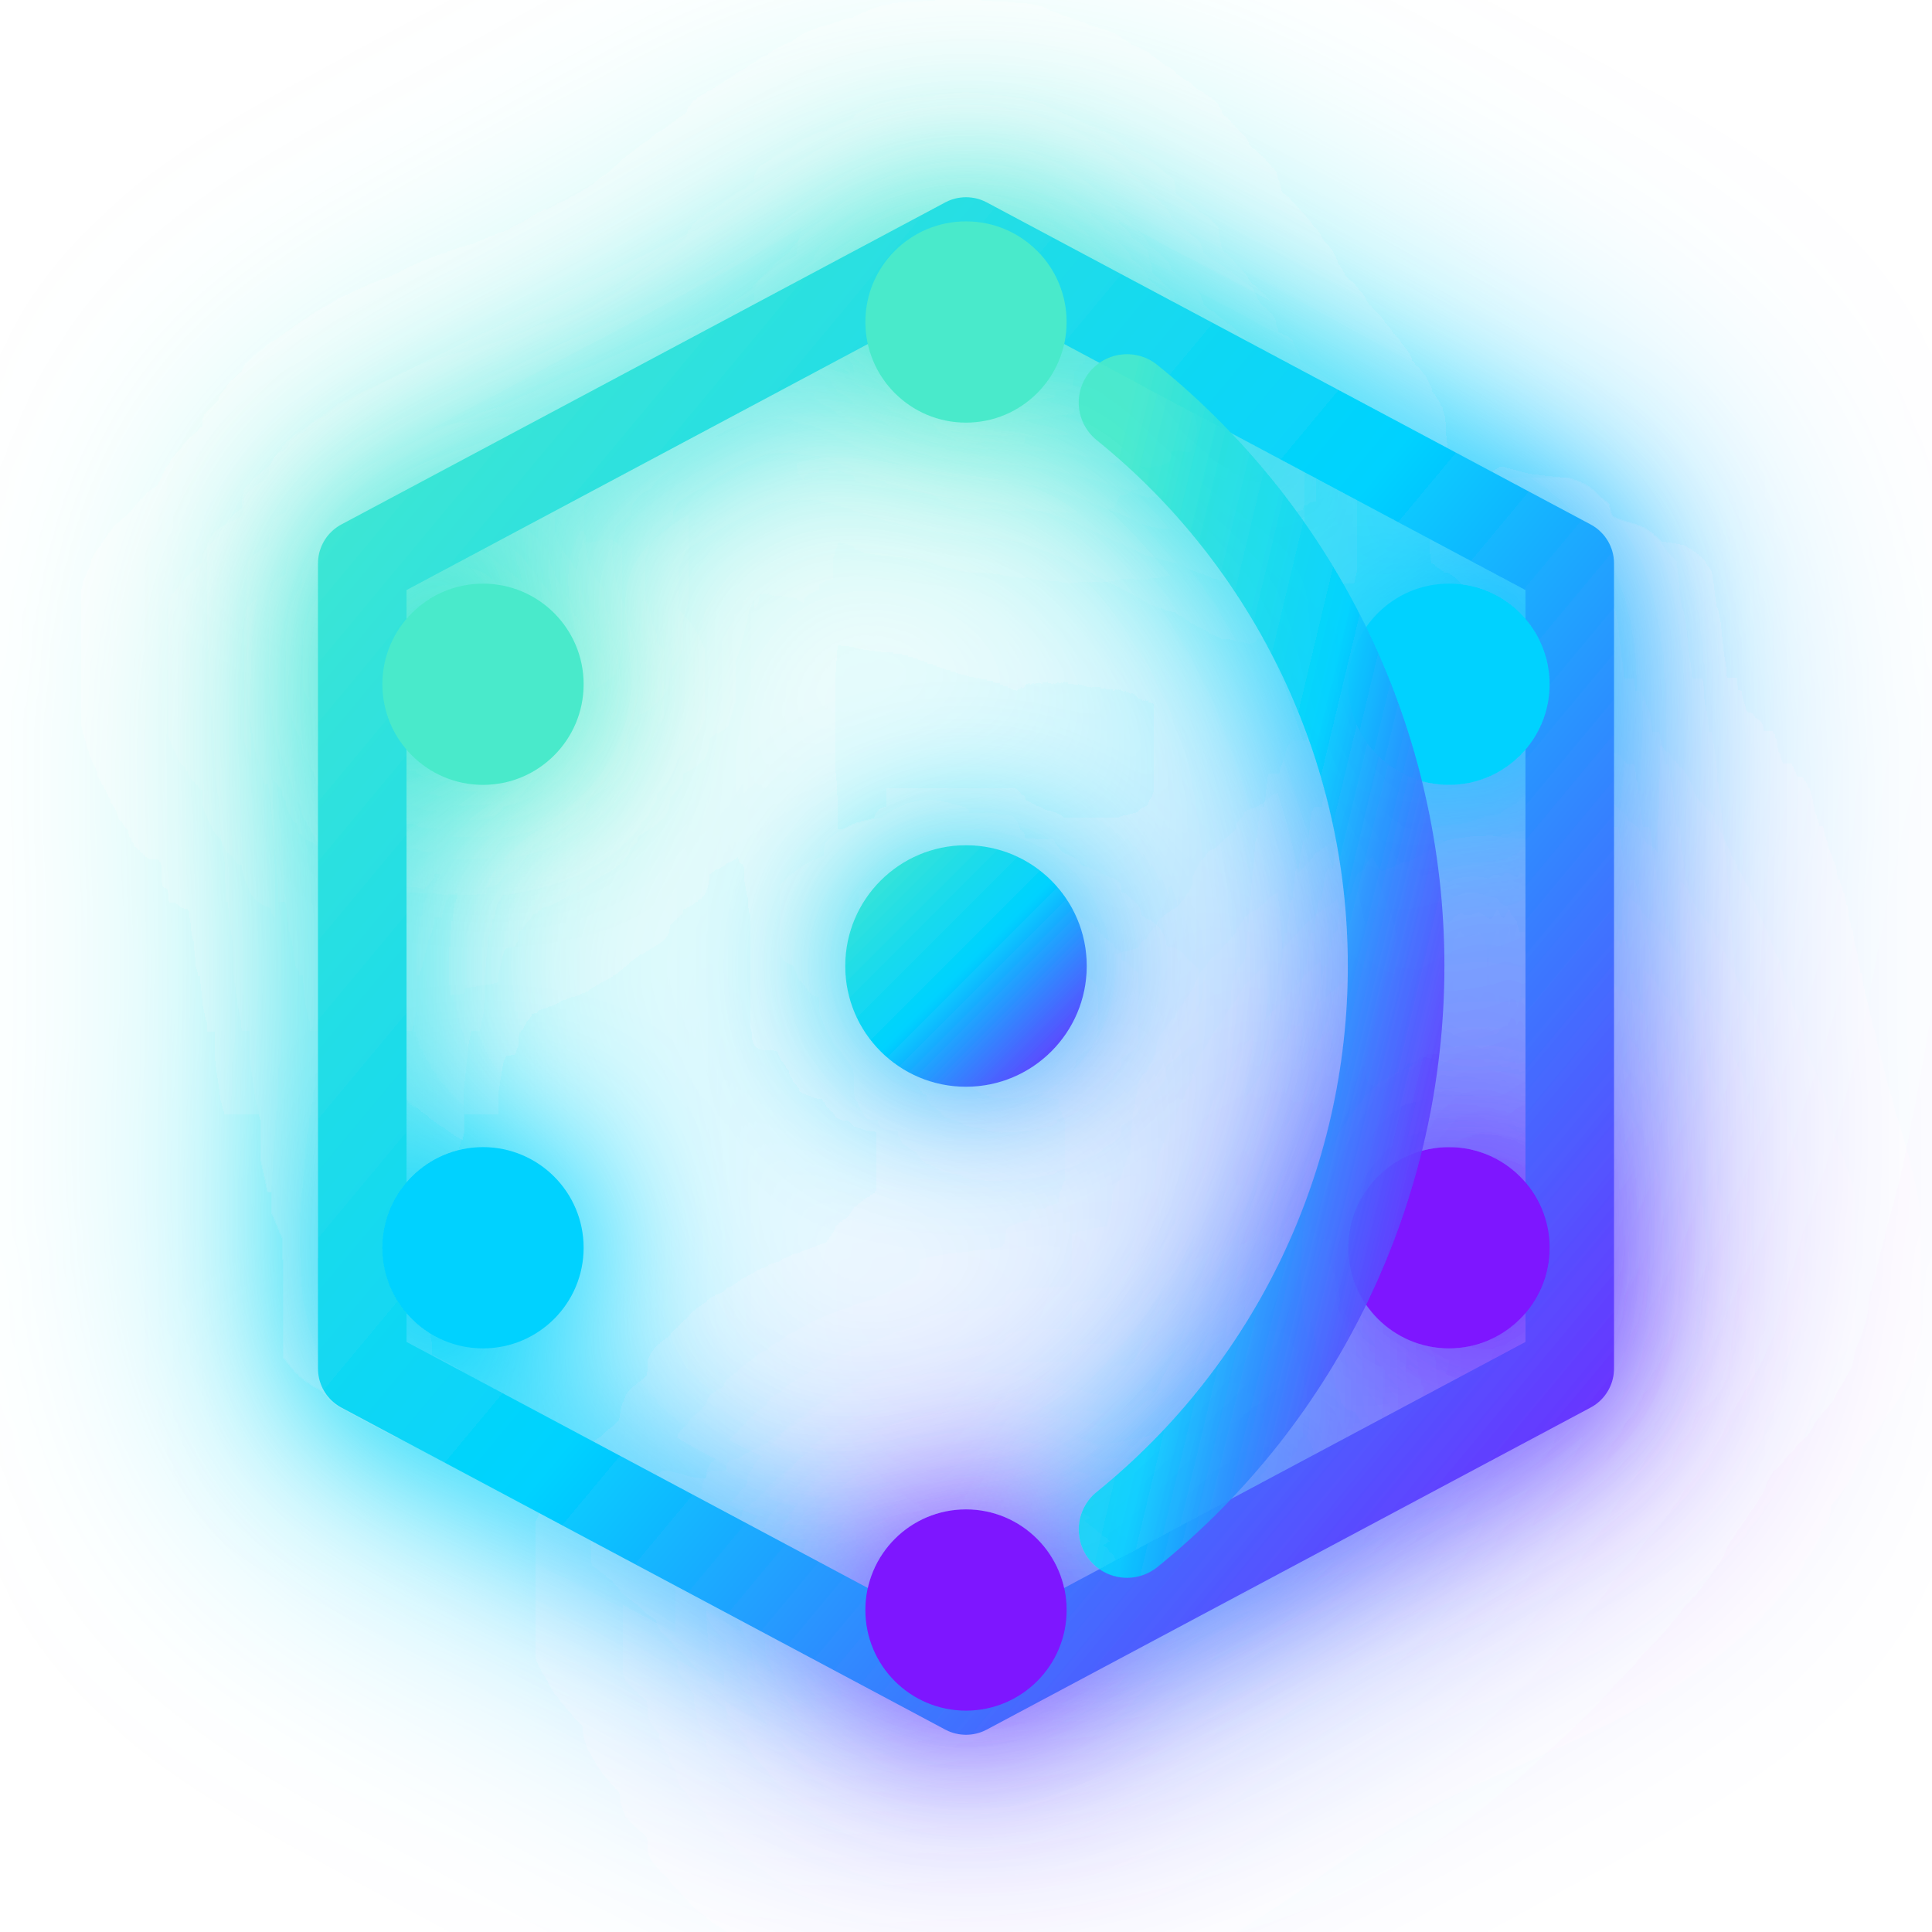
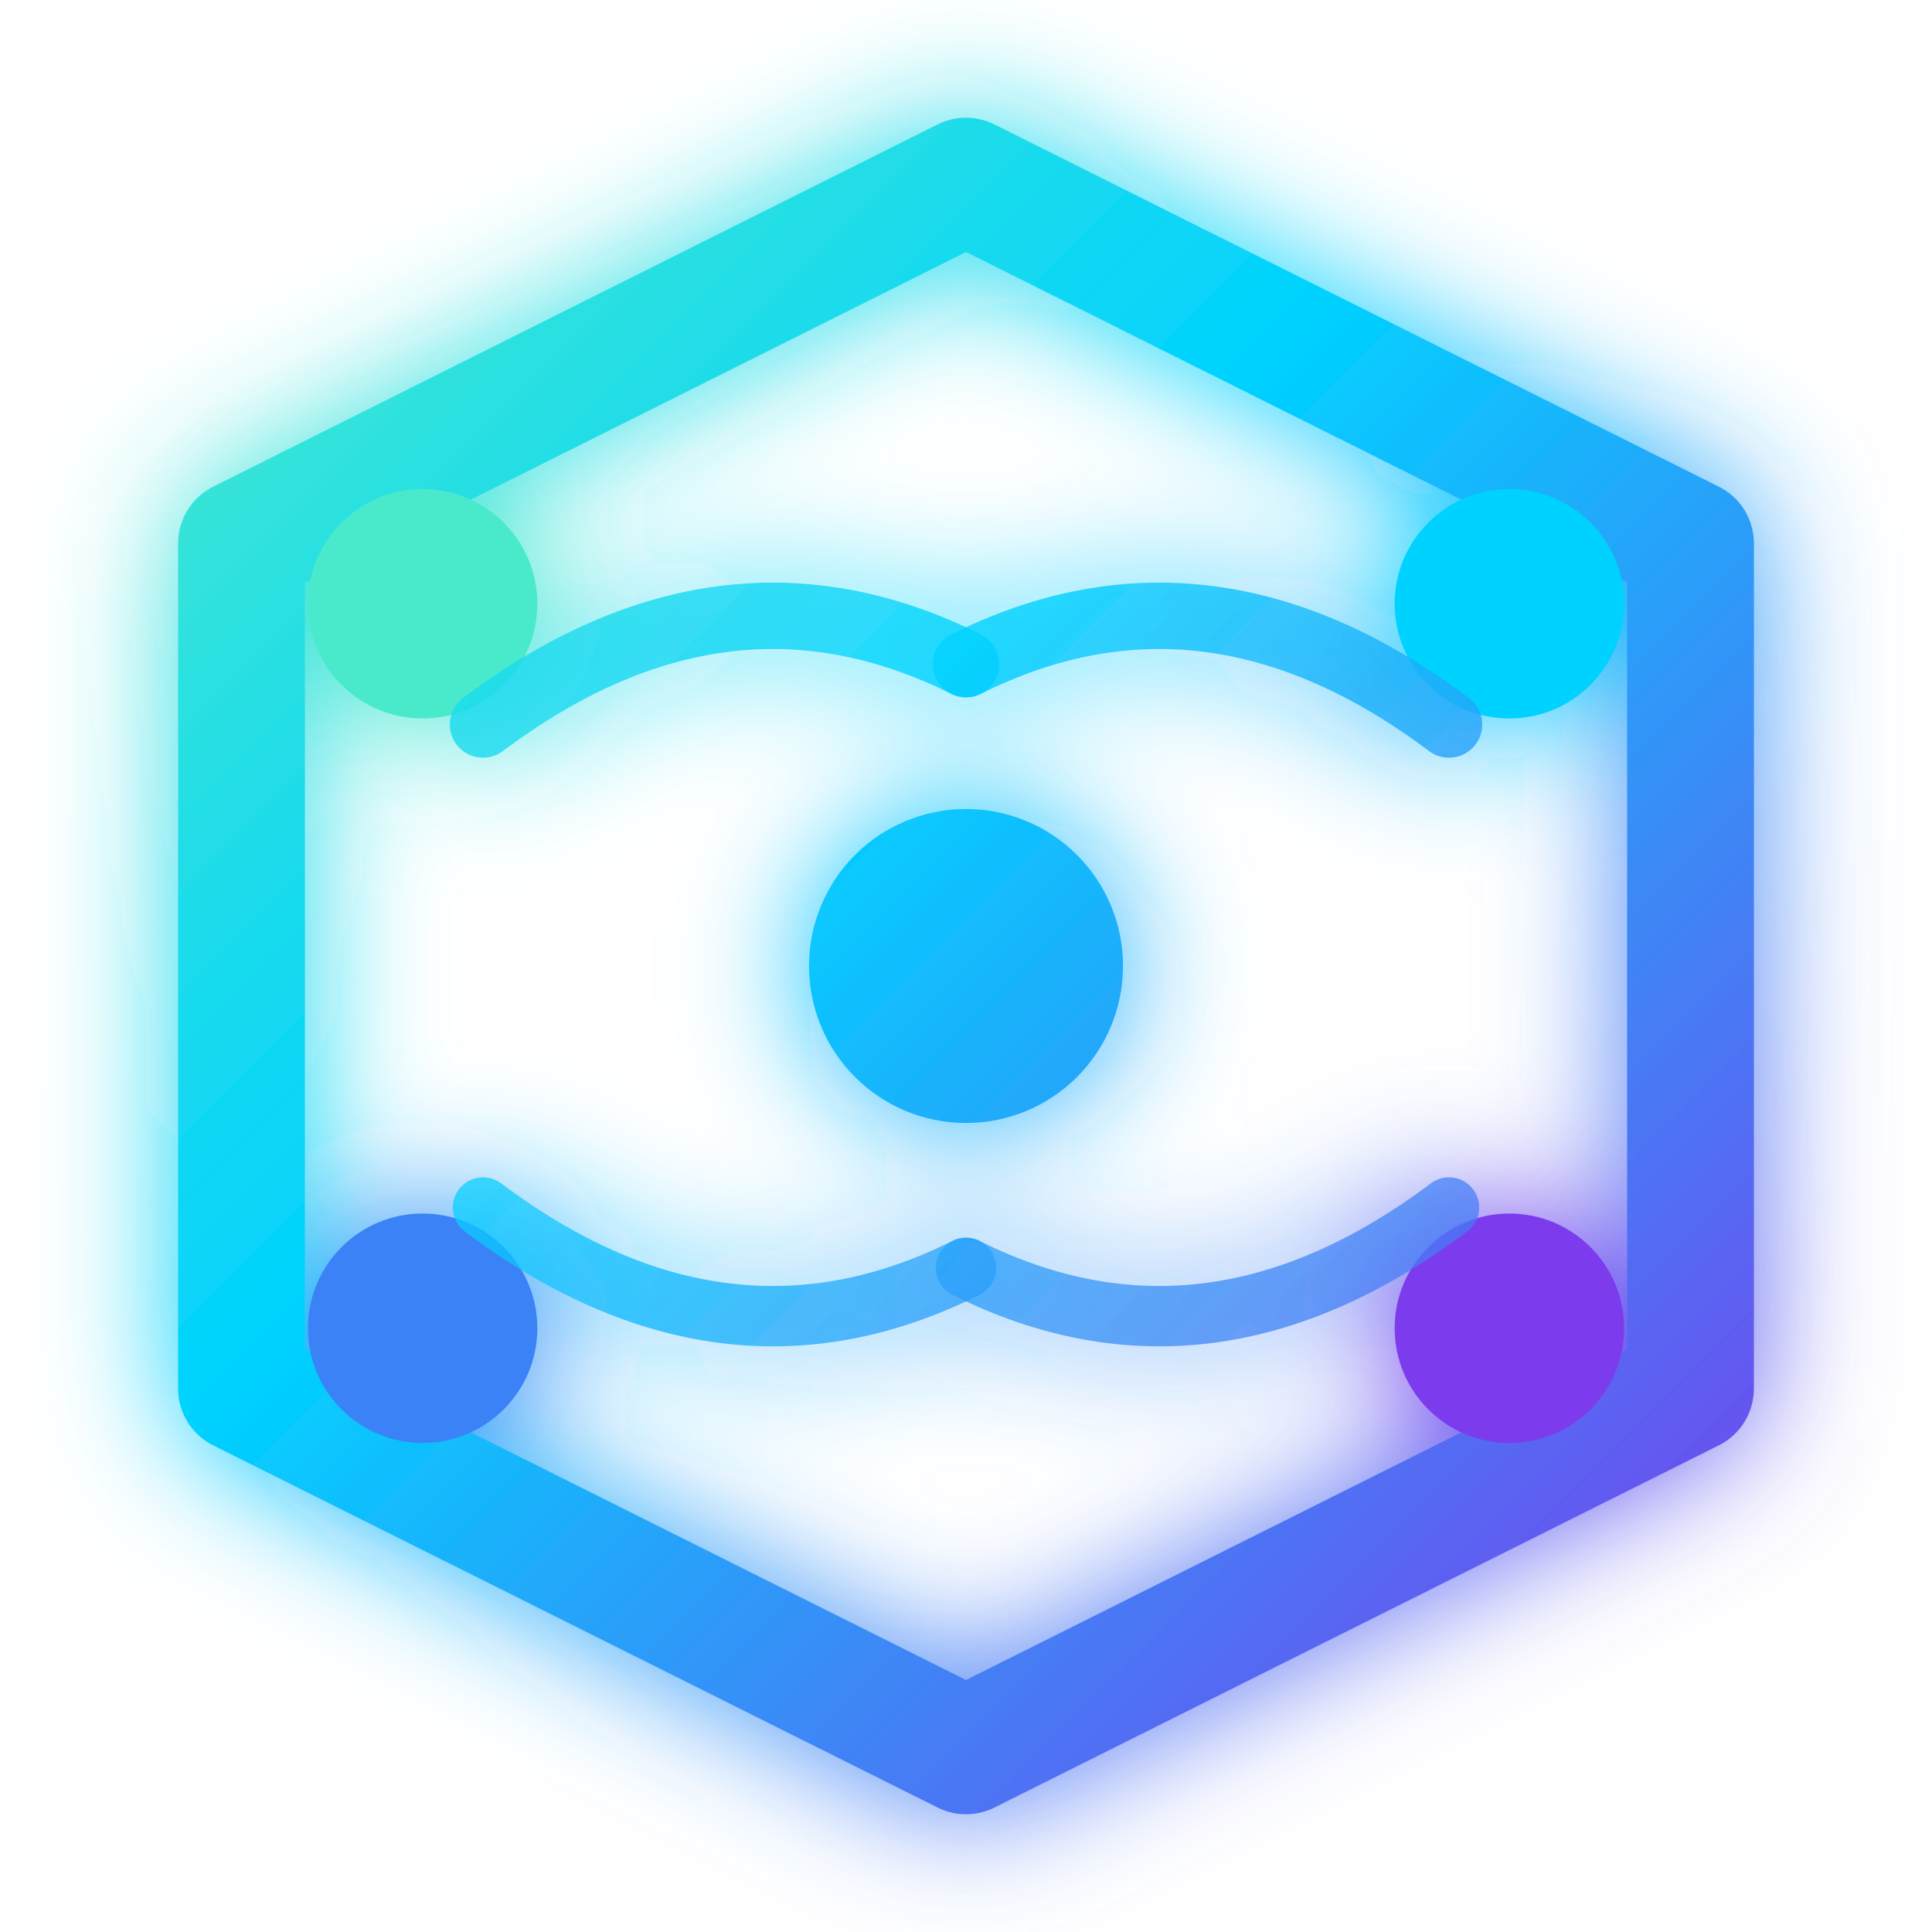
- <svg xmlns="http://www.w3.org/2000/svg" width="48" height="48" fill="none" viewBox="0 0 48 48">
+ <svg xmlns="http://www.w3.org/2000/svg" width="32" height="32" viewBox="0 0 32 32" fill="none">
  <defs>
-     <linearGradient id="g" x1="0" y1="0" x2="1" y2="1">
+     <linearGradient id="g" x1="3" y1="3" x2="29" y2="29" gradientUnits="userSpaceOnUse">
      <stop offset="0%" stop-color="#49EACB" />
-       <stop offset="50%" stop-color="#00D2FF" />
-       <stop offset="100%" stop-color="#7e14ff" />
+       <stop offset="40%" stop-color="#00D2FF" />
+       <stop offset="100%" stop-color="#7C3AED" />
    </linearGradient>
-     <filter id="glow" x="-60%" y="-60%" width="220%" height="220%">
-       <feGaussianBlur stdDeviation="1.8" result="b1" />
-       <feGaussianBlur stdDeviation="3.6" result="b2" />
+     <filter id="glow" x="-50%" y="-50%" width="200%" height="200%">
+       <feGaussianBlur stdDeviation="1.1" result="b" />
      <feMerge>
-         <feMergeNode in="b2" />
-         <feMergeNode in="b1" />
+         <feMergeNode in="b" />
        <feMergeNode in="SourceGraphic" />
      </feMerge>
    </filter>
  </defs>
  <g filter="url(#glow)">
-     <polygon points="24,6 39,14 39,34 24,42 9,34 9,14" fill="none" stroke="url(#g)" stroke-width="2.2" stroke-linejoin="round" />
-     <circle cx="24" cy="8" r="2.5" fill="#49EACB" />
-     <circle cx="36" cy="17" r="2.5" fill="#00D2FF" />
-     <circle cx="36" cy="31" r="2.5" fill="#7e14ff" />
-     <circle cx="24" cy="40" r="2.5" fill="#7e14ff" />
-     <circle cx="12" cy="31" r="2.5" fill="#00D2FF" />
-     <circle cx="12" cy="17" r="2.5" fill="#49EACB" />
-     <path d="M 28 10 A 18 18 0 0 1 28 38" fill="none" stroke="url(#g)" stroke-width="2.4" stroke-linecap="round" opacity="0.9" />
-     <circle cx="24" cy="24" r="3" fill="url(#g)" />
+     <polygon points="16,3 28,9 28,23 16,29 4,23 4,9" fill="none" stroke="url(#g)" stroke-width="2.1" stroke-linejoin="round" />
+     <circle cx="16" cy="16" r="2.6" fill="url(#g)" />
+     <circle cx="7" cy="10" r="1.9" fill="#49EACB" />
+     <circle cx="25" cy="10" r="1.9" fill="#00D2FF" />
+     <circle cx="7" cy="22" r="1.9" fill="#3B82F6" />
+     <circle cx="25" cy="22" r="1.9" fill="#7C3AED" />
+     <path d="M8 12 Q12 9 16 11" fill="none" stroke="url(#g)" stroke-width="1.1" stroke-linecap="round" opacity="0.8" />
+     <path d="M24 12 Q20 9 16 11" fill="none" stroke="url(#g)" stroke-width="1.1" stroke-linecap="round" opacity="0.8" />
+     <path d="M8 20 Q12 23 16 21" fill="none" stroke="url(#g)" stroke-width="1.0" stroke-linecap="round" opacity="0.75" />
+     <path d="M24 20 Q20 23 16 21" fill="none" stroke="url(#g)" stroke-width="1.0" stroke-linecap="round" opacity="0.75" />
  </g>
</svg>
